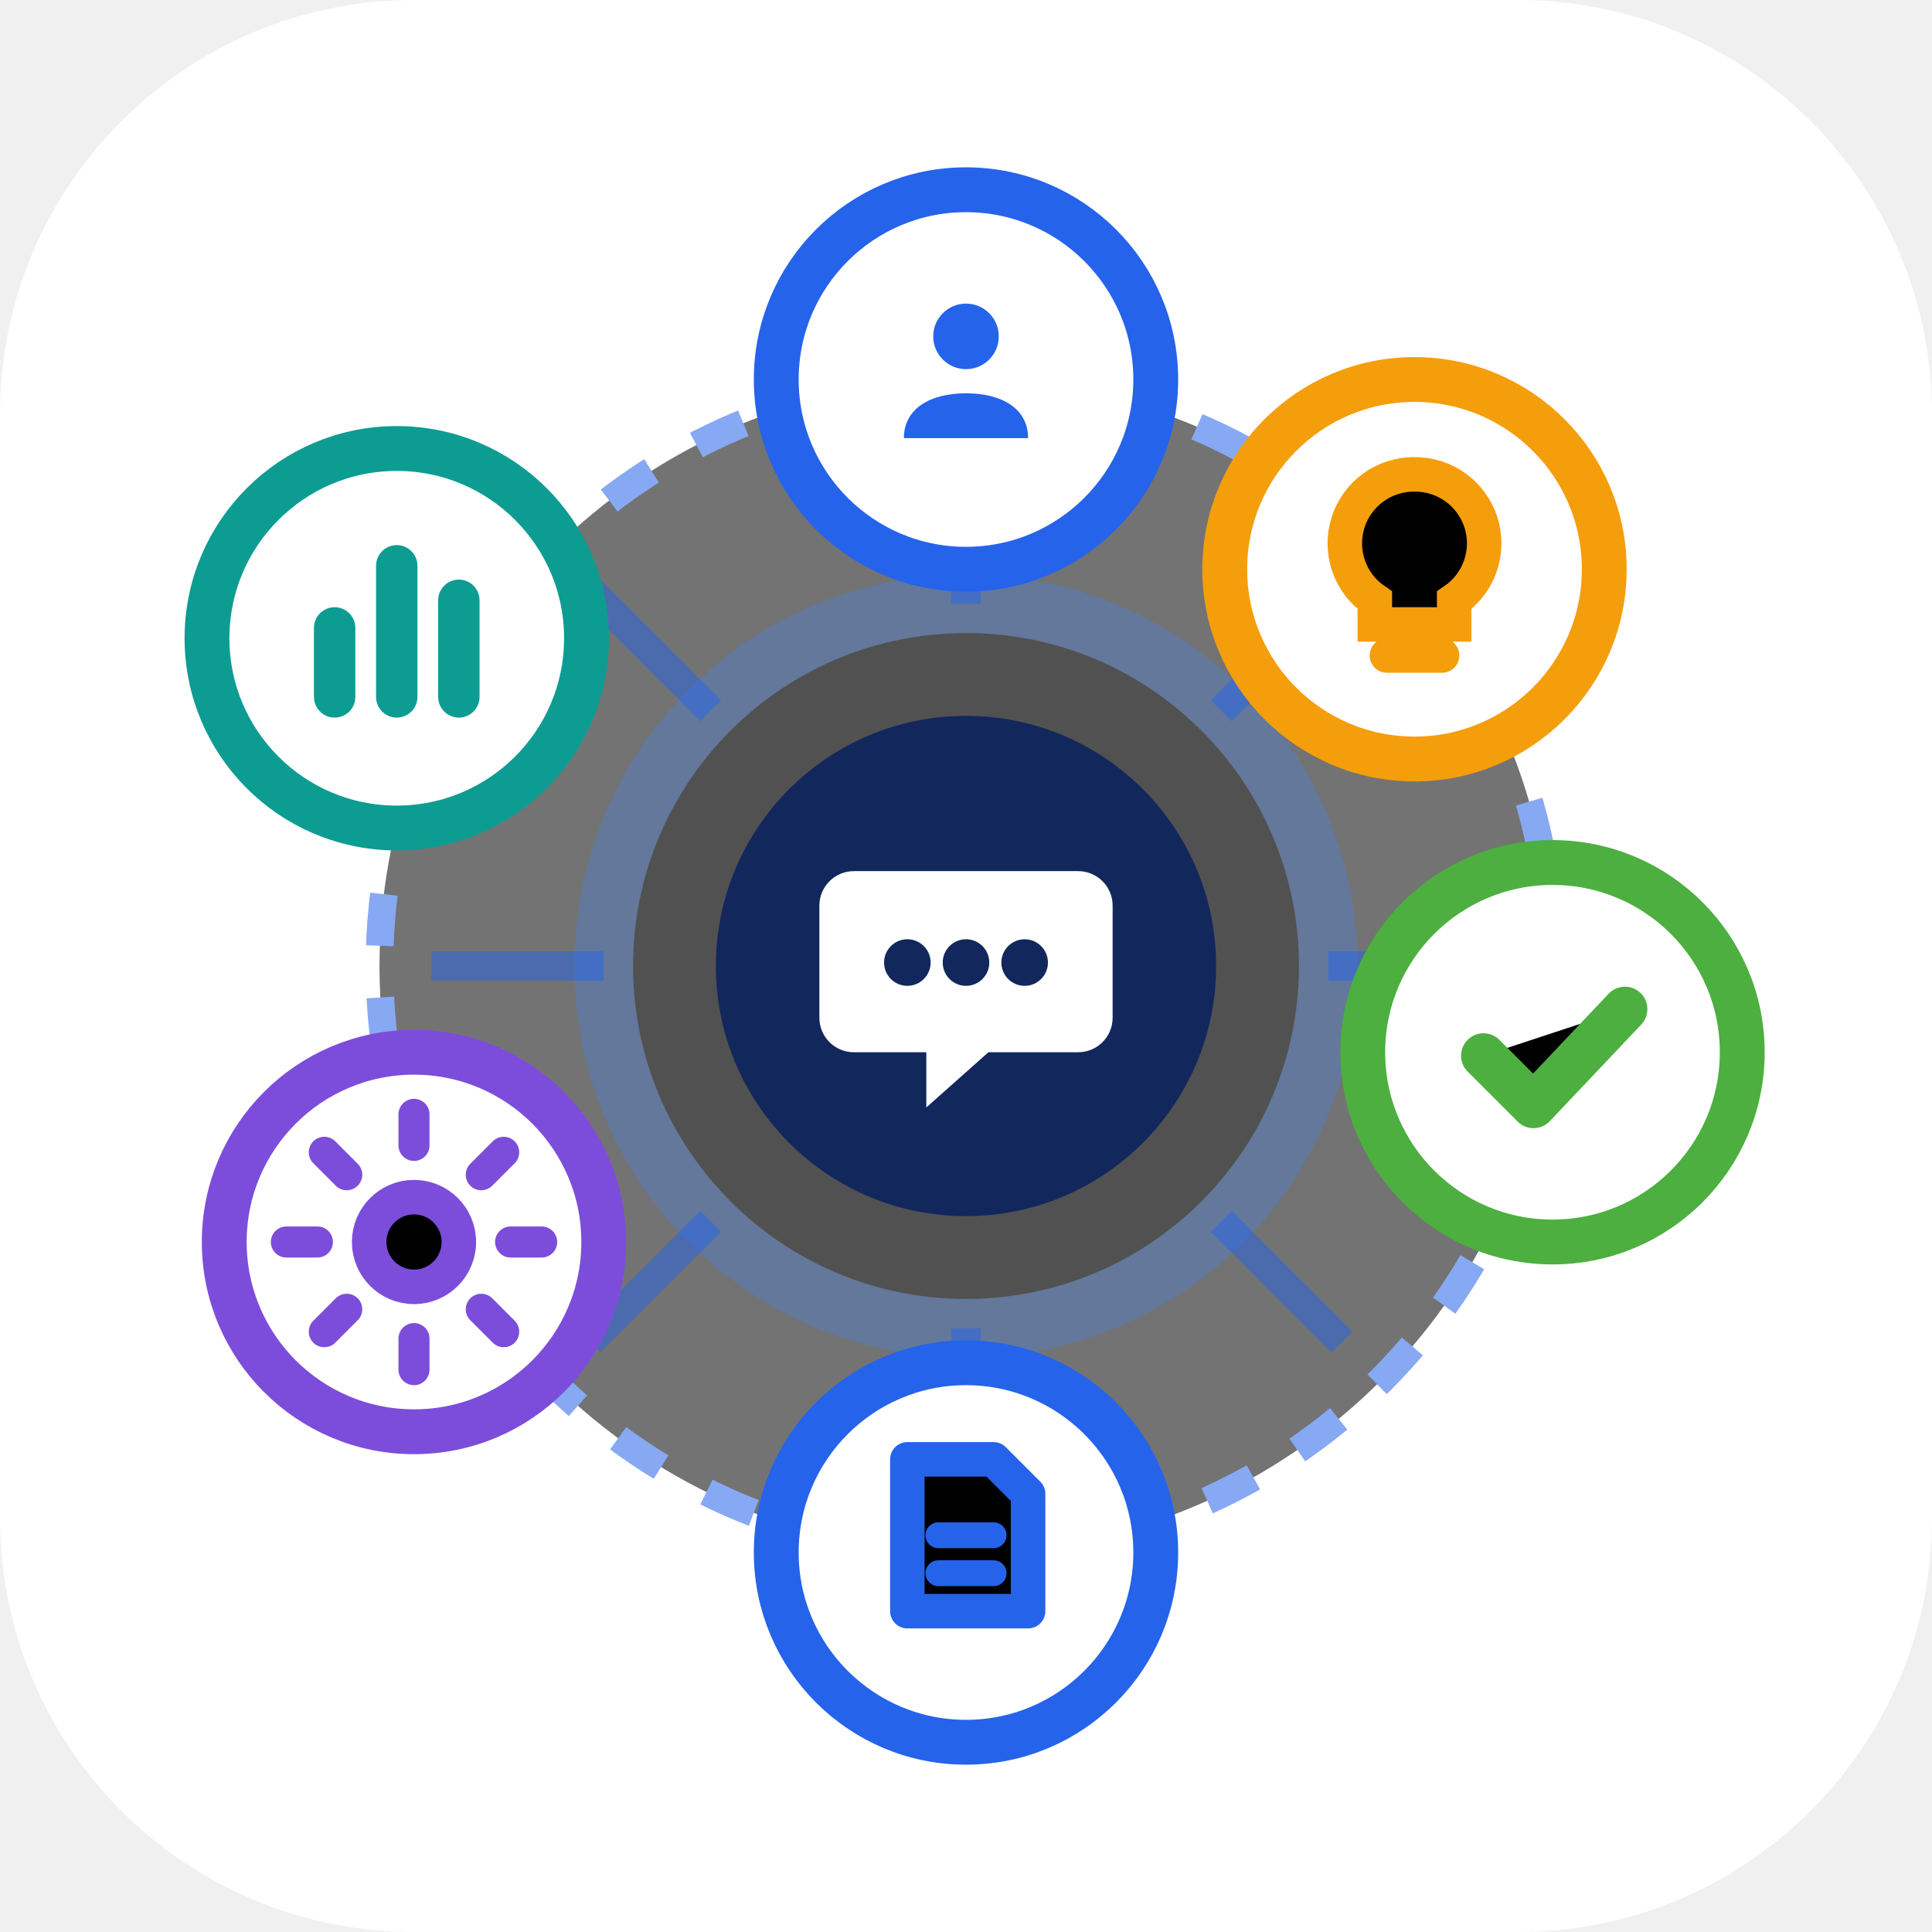
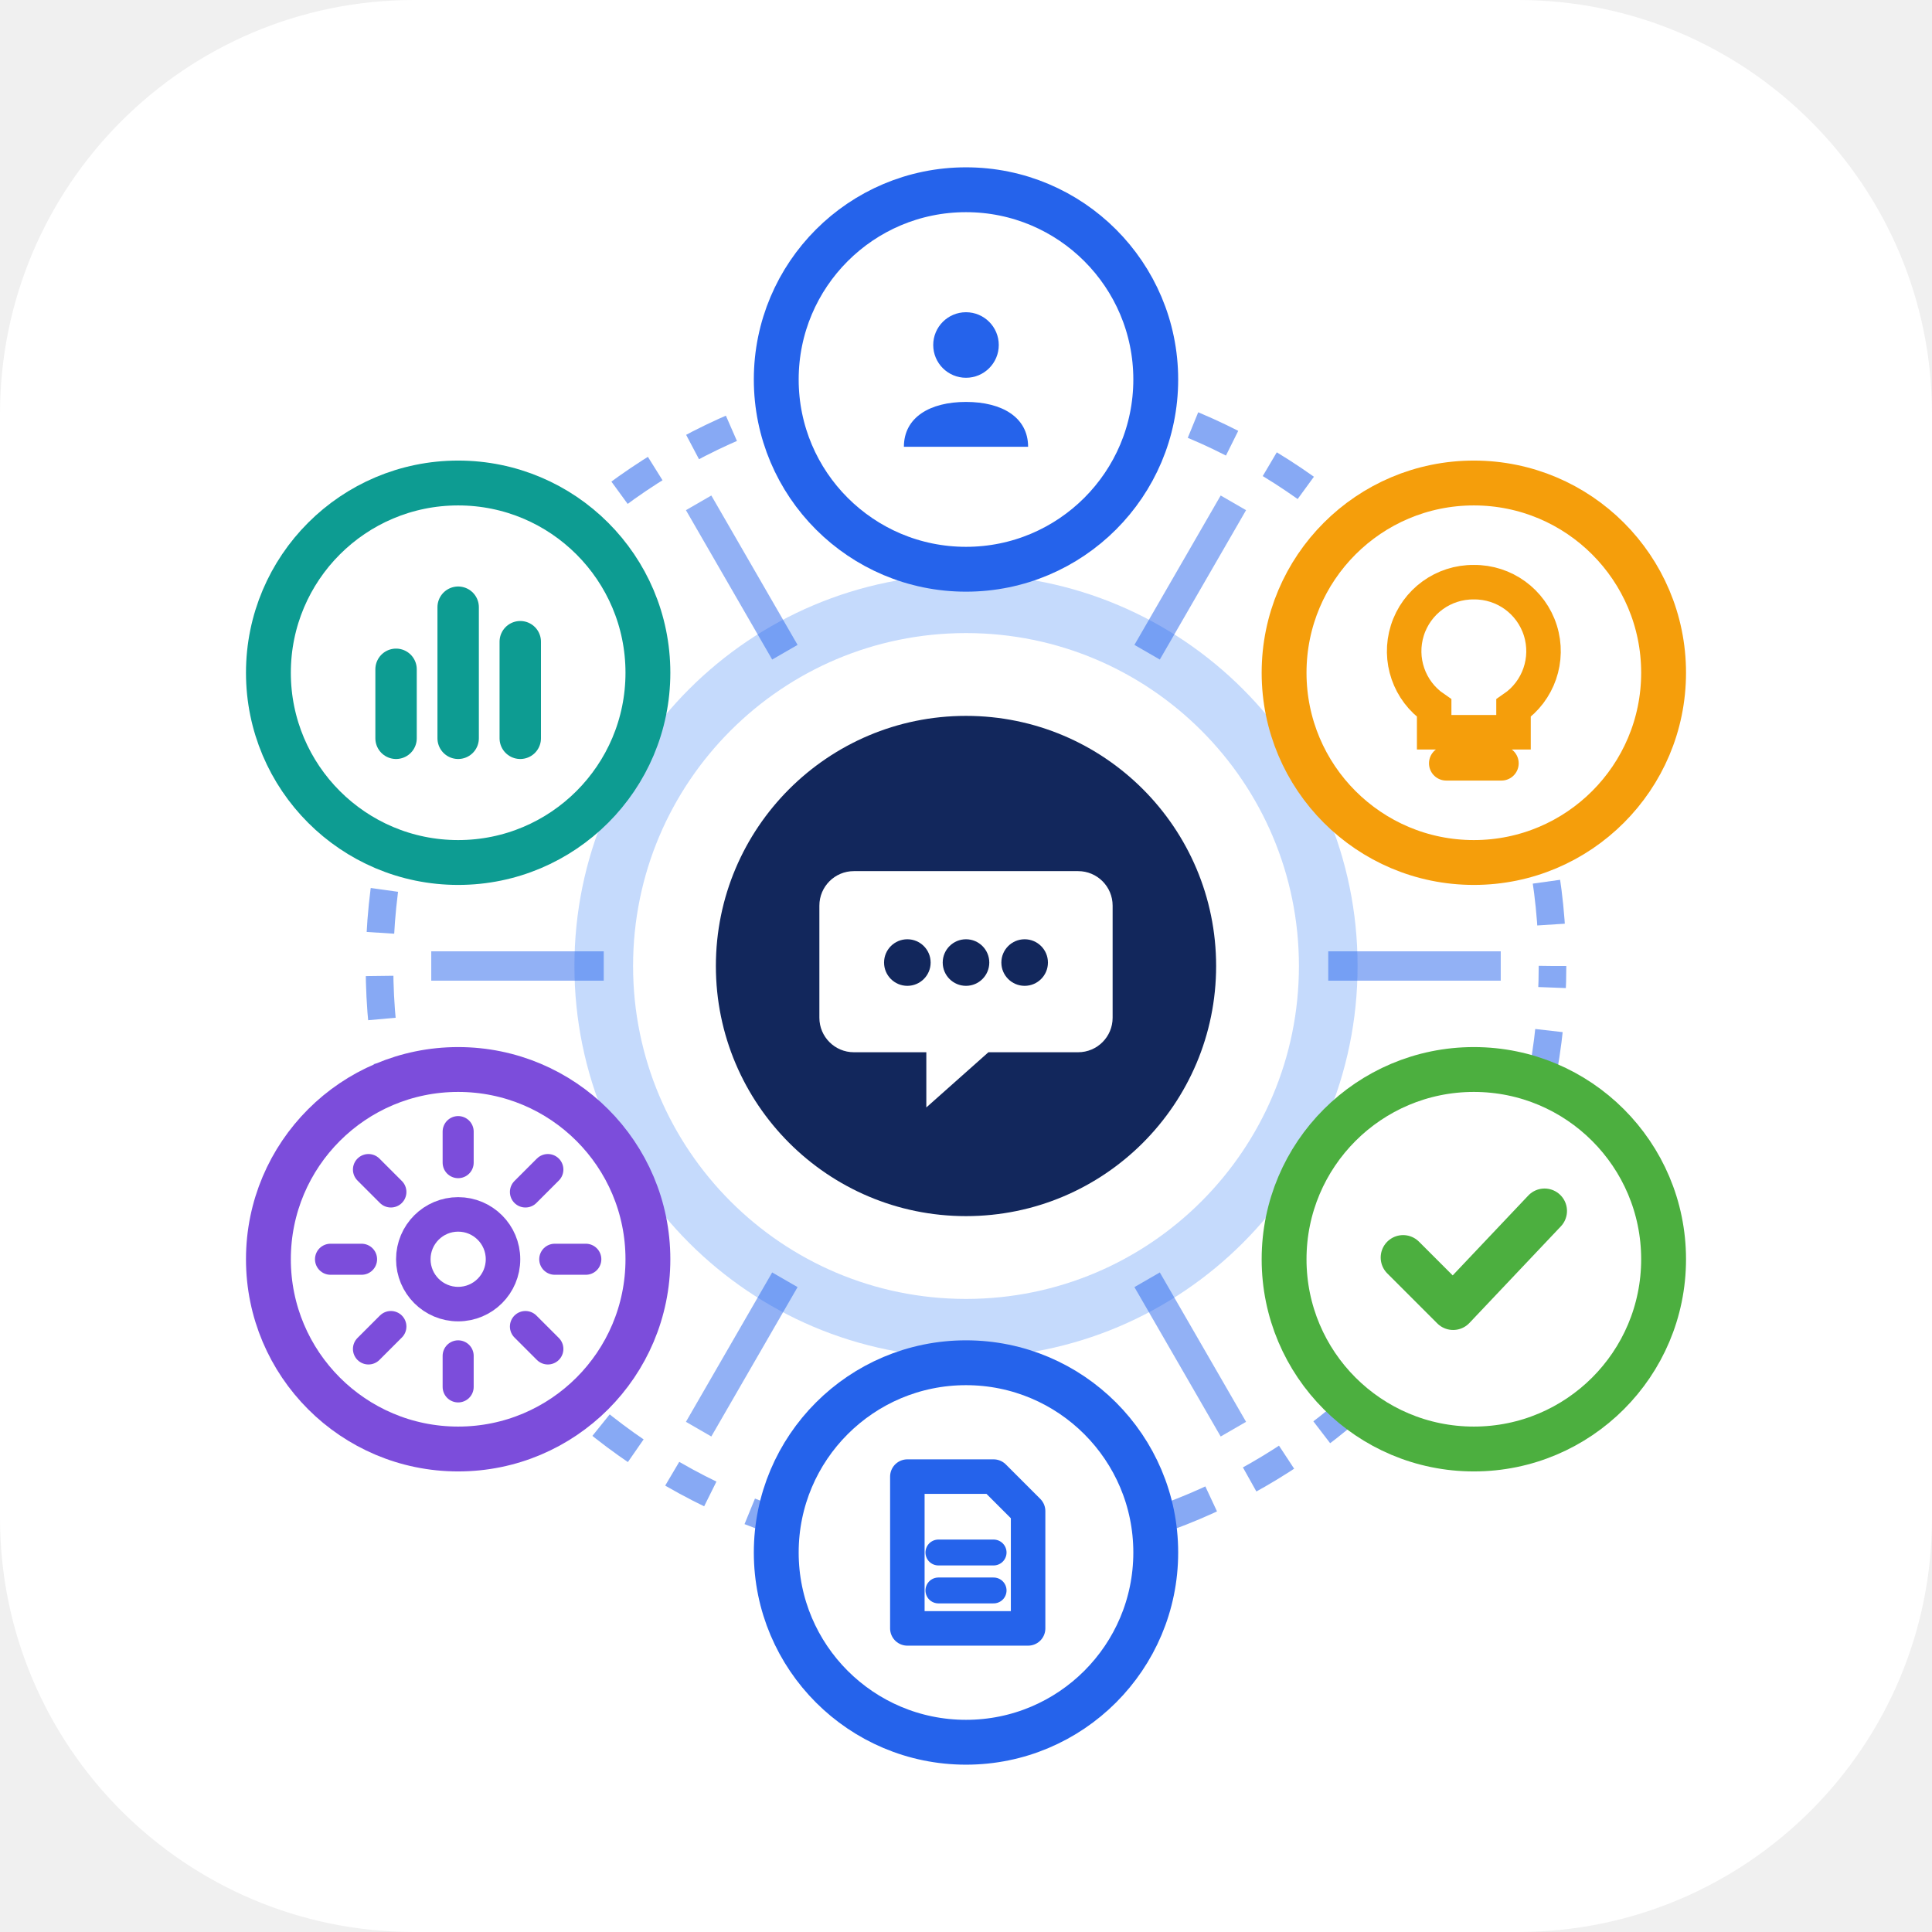
- <svg xmlns="http://www.w3.org/2000/svg" viewBox="-6 -6 112 112">
+ <svg xmlns="http://www.w3.org/2000/svg" viewBox="-6 -6 112 112" fill="none">
  <rect x="-6" y="-6" width="112" height="112" rx="24" fill="#ffffff" />
-   <circle cx="50" cy="50" r="34" stroke="#2563eb" stroke-width="1.6" stroke-dasharray="3 3" opacity=".55" />
+   <circle cx="50" cy="50" r="34" stroke="#2563eb" stroke-width="1.6" pathLength="120" stroke-dasharray="2.5 2.5" stroke-dashoffset="1.25" opacity=".55" />
  <circle cx="50" cy="50" r="21" stroke="#3b82f6" stroke-width="3.4" opacity=".3" />
-   <path d="M50 29V19M50 81V71M29 50H19M81 50H71M35.2 35.2l-7-7M64.8 64.8l7 7M64.8 35.2l7-7M35.2 64.8l-7 7" stroke="#2563eb" stroke-width="1.7" opacity=".5" />
+   <path d="M71 50L81 50M60.5 68.19L65.5 76.85M39.5 68.19L34.5 76.85M29 50L19 50M39.5 31.81L34.5 23.15M60.5 31.81L65.5 23.15" stroke="#2563eb" stroke-width="1.7" opacity=".5" />
  <circle cx="50" cy="16" r="11" fill="#fff" stroke="#2563eb" stroke-width="2.6" />
-   <path d="M46.4 19.4c0-1.7 1.5-2.6 3.6-2.6s3.6.9 3.6 2.6M50 15.4a1.9 1.9 0 1 0 0-3.8 1.9 1.9 0 0 0 0 3.8" fill="#2563eb" />
-   <circle cx="76" cy="27" r="11" fill="#fff" stroke="#f59e0b" stroke-width="2.6" />
-   <path d="M76 21.5a4 4 0 0 0-2.3 7.3v1.4h4.6v-1.4A4 4 0 0 0 76 21.5M74.4 32h3.2" stroke="#f59e0b" stroke-width="2" stroke-linecap="round" />
-   <circle cx="84" cy="55" r="11" fill="#fff" stroke="#4caf3f" stroke-width="2.6" />
-   <path d="M80 55.2l2.9 2.9 5.3-5.6" stroke="#4caf3f" stroke-width="2.6" stroke-linecap="round" stroke-linejoin="round" />
+   <g transform="translate(0 0.5)">
+     <path d="M46.4 19.4c0-1.7 1.5-2.6 3.6-2.6s3.6.9 3.6 2.6M50 15.4a1.9 1.9 0 1 0 0-3.8 1.9 1.9 0 0 0 0 3.8" fill="#2563eb" />
+   </g>
+   <circle cx="79.44" cy="33" r="11" fill="#fff" stroke="#f59e0b" stroke-width="2.6" />
+   <g transform="translate(3.44 6.25)">
+     <path d="M76 21.5a4 4 0 0 0-2.3 7.3v1.4h4.6v-1.4A4 4 0 0 0 76 21.5M74.4 32h3.2" stroke="#f59e0b" stroke-width="2" stroke-linecap="round" />
+   </g>
+   <circle cx="79.44" cy="67" r="11" fill="#fff" stroke="#4caf3f" stroke-width="2.6" />
+   <g transform="translate(-4.66 11.7)">
+     <path d="M80 55.2l2.9 2.9 5.3-5.6" stroke="#4caf3f" stroke-width="2.6" stroke-linecap="round" stroke-linejoin="round" />
+   </g>
  <circle cx="50" cy="84" r="11" fill="#fff" stroke="#2563eb" stroke-width="2.6" />
-   <path d="M46.6 78.6h5l2 2v6.8h-7z" stroke="#2563eb" stroke-width="2" stroke-linejoin="round" />
-   <path d="M48.4 83h3.2M48.4 85.2h3.2" stroke="#2563eb" stroke-width="1.5" stroke-linecap="round" />
-   <circle cx="18" cy="66" r="11" fill="#fff" stroke="#7c4ddb" stroke-width="2.6" />
-   <circle cx="18" cy="66" r="2.6" stroke="#7c4ddb" stroke-width="2" />
-   <path d="M18 60.4v-1.8M18 73.4v-1.8M23.6 66h1.8M10.6 66h1.8M21.9 62.1l1.3-1.3M12.8 71.2l1.3-1.3M21.9 69.9l1.3 1.3M12.8 60.8l1.3 1.3" stroke="#7c4ddb" stroke-width="1.8" stroke-linecap="round" />
-   <circle cx="17" cy="31" r="11" fill="#fff" stroke="#0d9c92" stroke-width="2.6" />
-   <path d="M13.4 34.4v-4M17 34.4v-7.6M20.6 34.4v-5.6" stroke="#0d9c92" stroke-width="2.4" stroke-linecap="round" />
+   <g transform="translate(0 1)">
+     <path d="M46.6 78.6h5l2 2v6.8h-7z" stroke="#2563eb" stroke-width="2" stroke-linejoin="round" />
+     <path d="M48.4 83h3.2M48.4 85.2h3.2" stroke="#2563eb" stroke-width="1.5" stroke-linecap="round" />
+   </g>
+   <circle cx="20.56" cy="67" r="11" fill="#fff" stroke="#7c4ddb" stroke-width="2.6" />
+   <g transform="translate(2.56 1)">
+     <circle cx="18" cy="66" r="2.6" stroke="#7c4ddb" stroke-width="2" />
+     <path d="M18 60.4v-1.8M18 73.4v-1.8M23.6 66h1.8M10.6 66h1.8M21.9 62.1l1.3-1.3M12.8 71.2l1.3-1.3M21.9 69.9l1.3 1.3M12.8 60.8l1.3 1.3" stroke="#7c4ddb" stroke-width="1.8" stroke-linecap="round" />
+   </g>
+   <circle cx="20.56" cy="33" r="11" fill="#fff" stroke="#0d9c92" stroke-width="2.6" />
+   <g transform="translate(3.56 2.4)">
+     <path d="M13.4 34.4v-4M17 34.4v-7.6M20.6 34.4v-5.6" stroke="#0d9c92" stroke-width="2.4" stroke-linecap="round" />
+   </g>
  <circle cx="50" cy="50" r="14.5" fill="#12275c" />
  <path d="M43.5 44.5h13a2 2 0 0 1 2 2v6.5a2 2 0 0 1-2 2h-5.2l-3.6 3.2v-3.2h-4.2a2 2 0 0 1-2-2v-6.5a2 2 0 0 1 2-2" fill="#fff" />
  <circle cx="46.6" cy="49.8" r="1.35" fill="#12275c" />
  <circle cx="50" cy="49.8" r="1.35" fill="#12275c" />
  <circle cx="53.4" cy="49.8" r="1.35" fill="#12275c" />
</svg>
